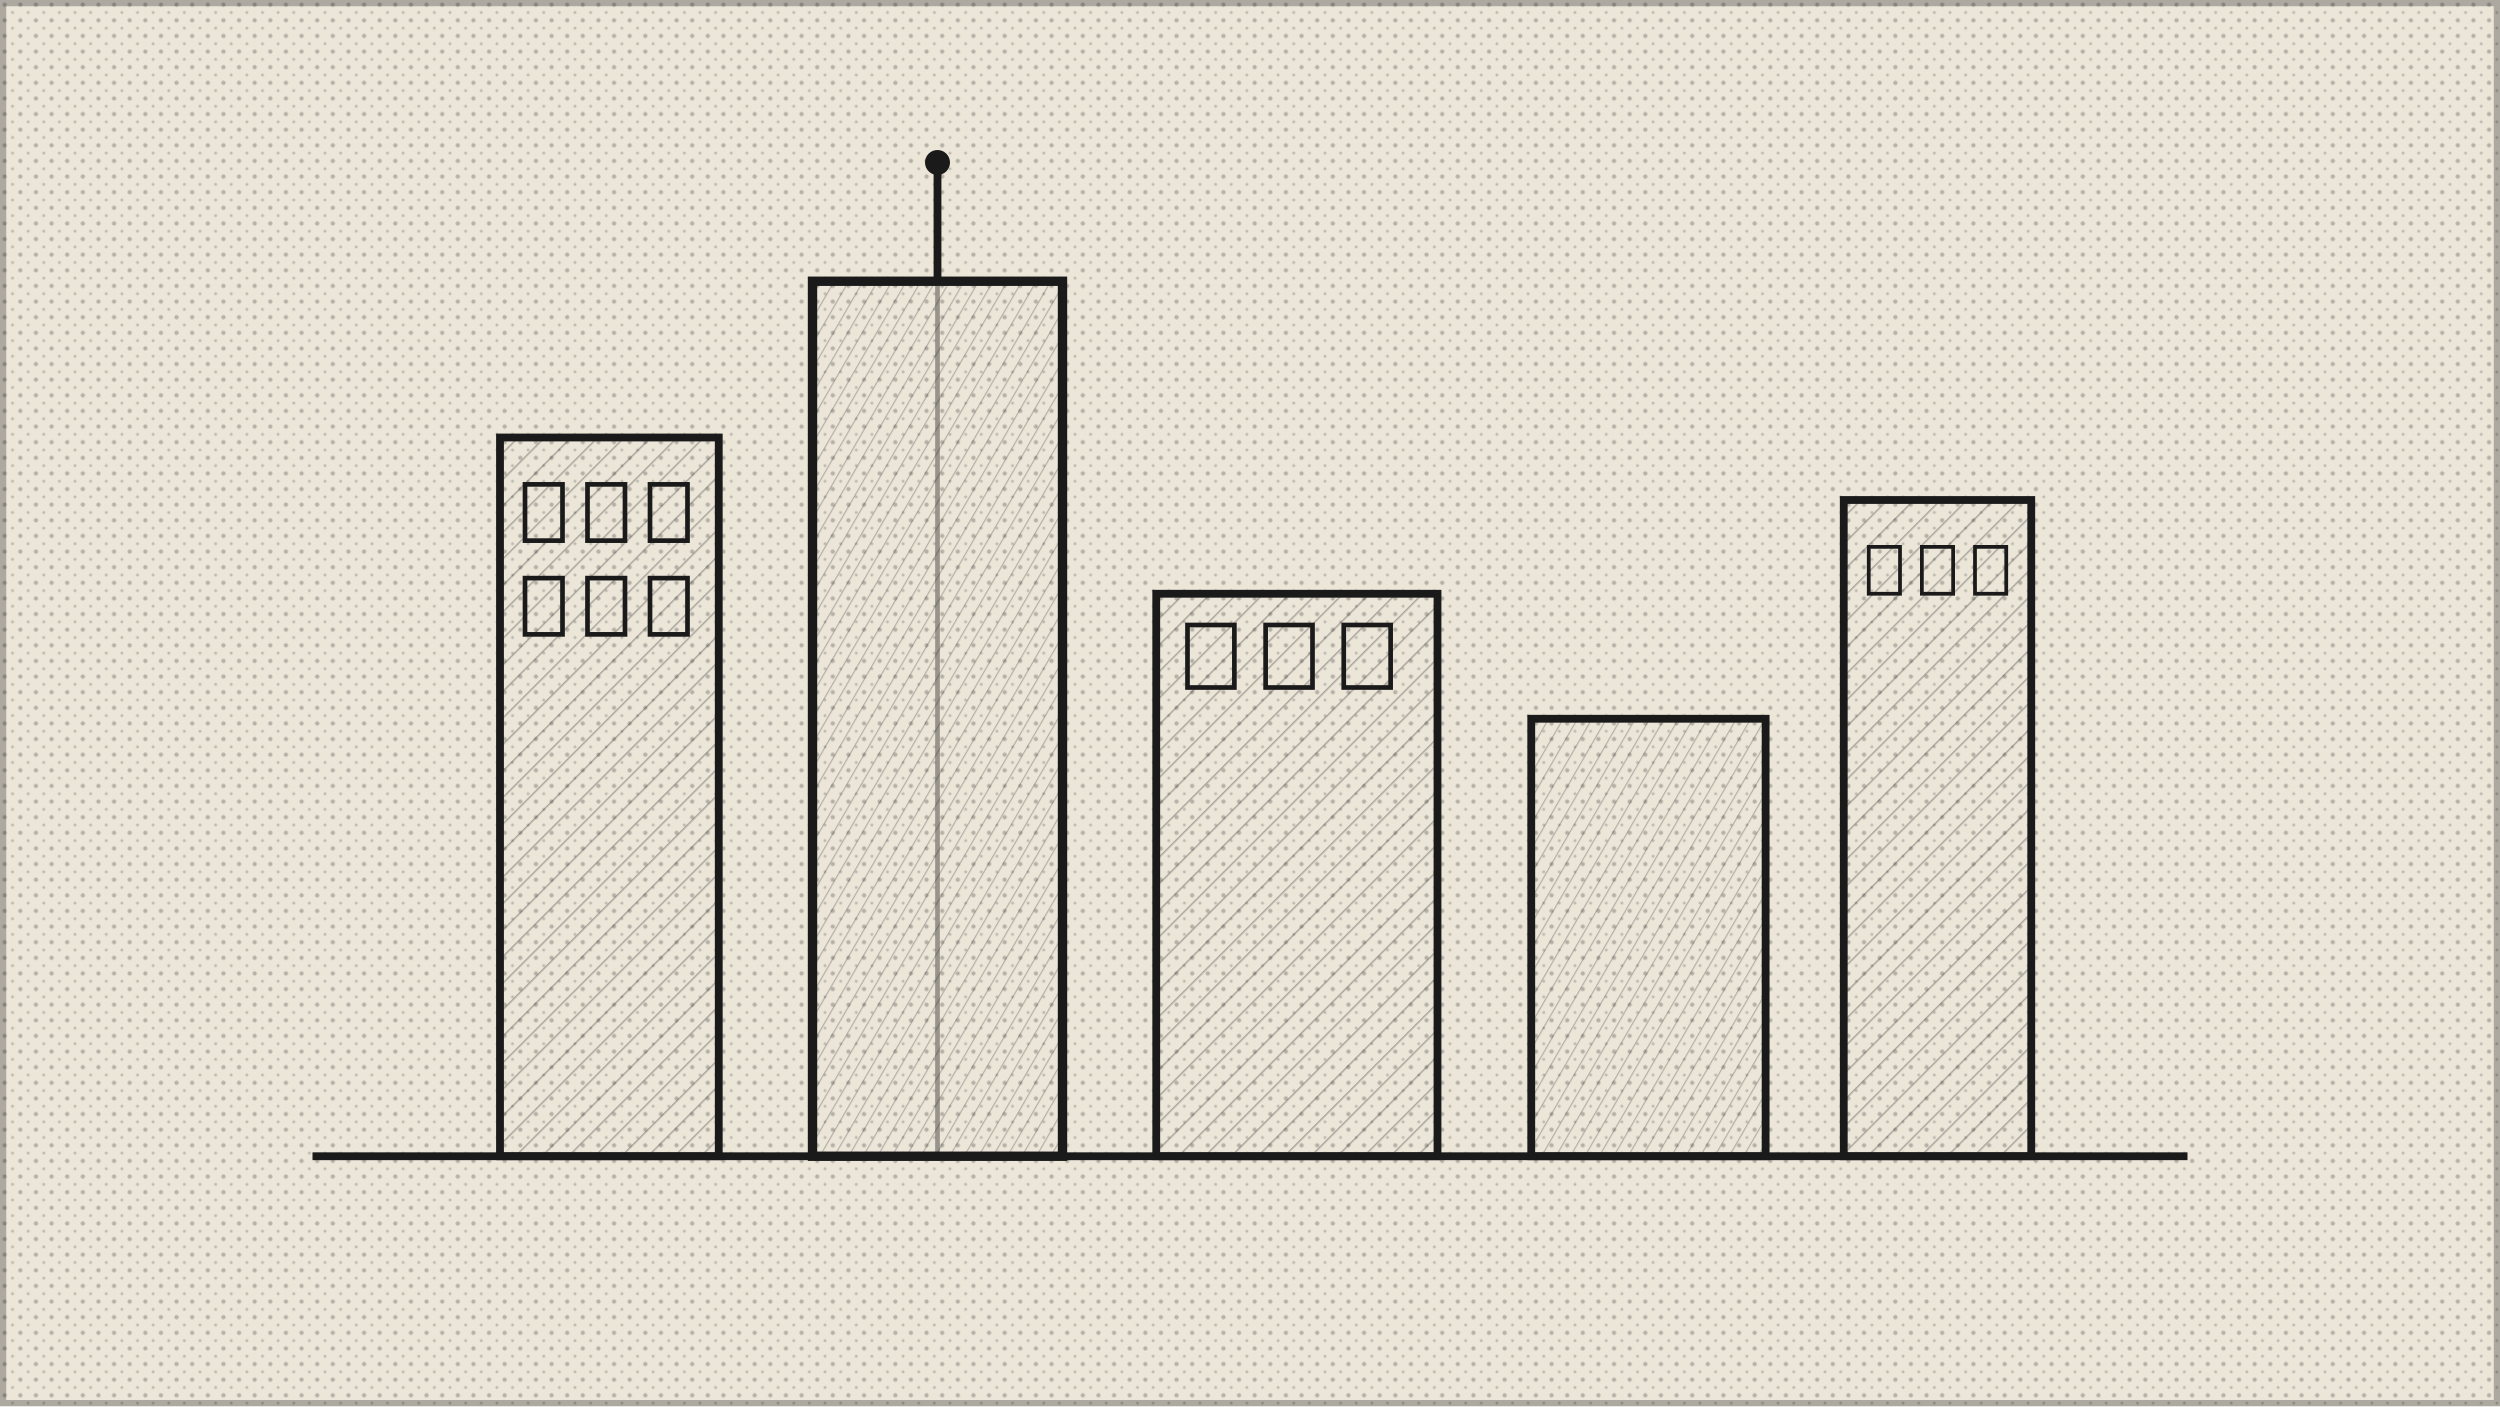
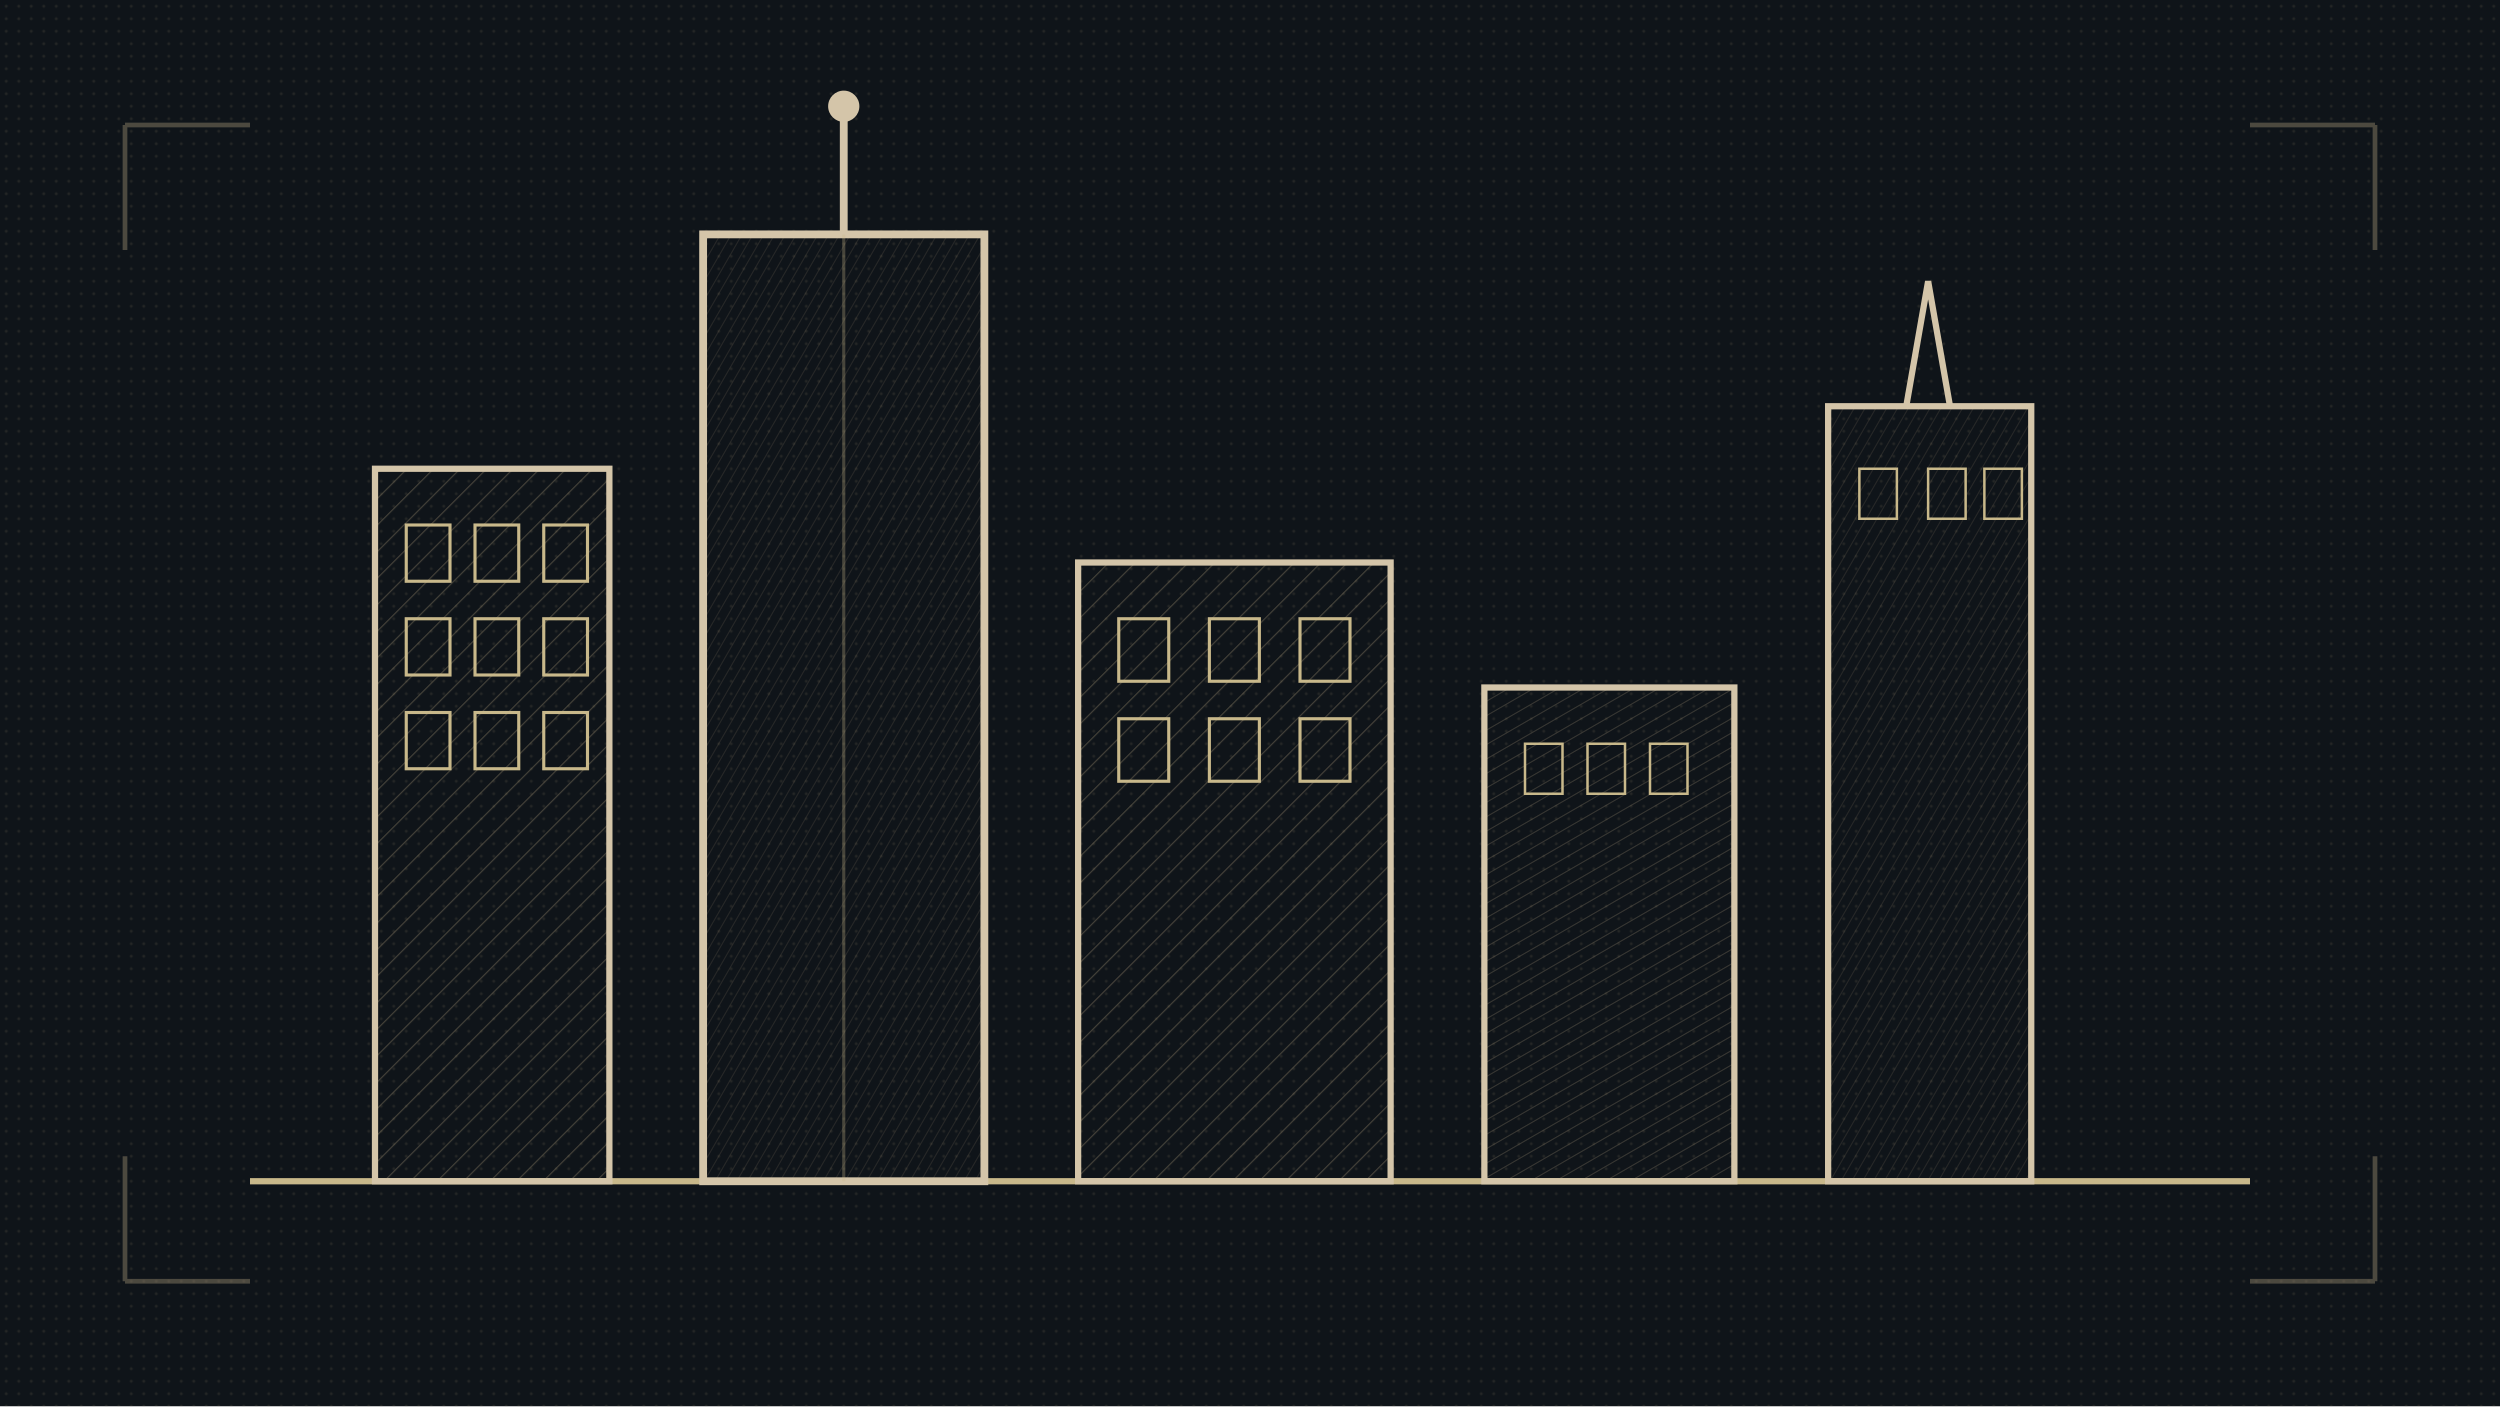
<svg xmlns="http://www.w3.org/2000/svg" viewBox="0 0 800 450" width="800" height="450">
  <defs>
    <pattern id="crosshatch" width="6" height="6" patternUnits="userSpaceOnUse" patternTransform="rotate(45)">
-       <line x1="0" y1="0" x2="0" y2="6" stroke="#1a1a1a" stroke-width="1" opacity="0.3" />
+       <line x1="0" y1="0" x2="0" y2="6" stroke="#8a7d65" stroke-width="0.8" opacity="0.4" />
    </pattern>
-     <pattern id="stipple" width="5" height="5" patternUnits="userSpaceOnUse">
-       <circle cx="1.5" cy="1.5" r="0.7" fill="#1a1a1a" opacity="0.25" />
-       <circle cx="4" cy="4" r="0.5" fill="#1a1a1a" opacity="0.2" />
+     <pattern id="stipple" width="4" height="4" patternUnits="userSpaceOnUse">
+       <circle cx="2" cy="2" r="0.5" fill="#8a7d65" opacity="0.15" />
    </pattern>
-     <pattern id="hatch" width="4" height="4" patternUnits="userSpaceOnUse" patternTransform="rotate(30)">
-       <line x1="0" y1="0" x2="0" y2="4" stroke="#1a1a1a" stroke-width="0.8" opacity="0.25" />
+     <pattern id="hatch" width="4" height="4" patternUnits="userSpaceOnUse" patternTransform="rotate(60)">
+       <line x1="0" y1="0" x2="0" y2="4" stroke="#8a7d65" stroke-width="0.6" opacity="0.35" />
+     </pattern>
+     <pattern id="engrave" width="3" height="3" patternUnits="userSpaceOnUse" patternTransform="rotate(30)">
+       <line x1="0" y1="0" x2="0" y2="3" stroke="#8a7d65" stroke-width="0.4" opacity="0.3" />
    </pattern>
  </defs>
-   <rect width="800" height="450" fill="#ece6d9" />
+   <rect width="800" height="450" fill="#0f1419" />
  <rect width="800" height="450" fill="url(#stipple)" />
-   <rect x="1" y="1" width="798" height="448" fill="none" stroke="#1a1a1a" stroke-width="2" opacity="0.3" />
-   <line x1="100" y1="370" x2="700" y2="370" stroke="#1a1a1a" stroke-width="2.5" />
-   <rect x="160" y="140" width="70" height="230" fill="url(#crosshatch)" stroke="#1a1a1a" stroke-width="2.5" />
-   <rect x="168" y="155" width="12" height="18" fill="none" stroke="#1a1a1a" stroke-width="1.5" />
-   <rect x="188" y="155" width="12" height="18" fill="none" stroke="#1a1a1a" stroke-width="1.5" />
-   <rect x="208" y="155" width="12" height="18" fill="none" stroke="#1a1a1a" stroke-width="1.5" />
-   <rect x="168" y="185" width="12" height="18" fill="none" stroke="#1a1a1a" stroke-width="1.5" />
-   <rect x="188" y="185" width="12" height="18" fill="none" stroke="#1a1a1a" stroke-width="1.5" />
-   <rect x="208" y="185" width="12" height="18" fill="none" stroke="#1a1a1a" stroke-width="1.5" />
-   <rect x="260" y="90" width="80" height="280" fill="url(#hatch)" stroke="#1a1a1a" stroke-width="3" />
-   <line x1="300" y1="90" x2="300" y2="370" stroke="#1a1a1a" stroke-width="1.5" opacity="0.4" />
-   <line x1="300" y1="90" x2="300" y2="55" stroke="#1a1a1a" stroke-width="2.5" />
-   <circle cx="300" cy="52" r="4" fill="#1a1a1a" />
-   <rect x="370" y="190" width="90" height="180" fill="url(#crosshatch)" stroke="#1a1a1a" stroke-width="2.5" />
-   <rect x="380" y="200" width="15" height="20" fill="none" stroke="#1a1a1a" stroke-width="1.5" />
-   <rect x="405" y="200" width="15" height="20" fill="none" stroke="#1a1a1a" stroke-width="1.5" />
-   <rect x="430" y="200" width="15" height="20" fill="none" stroke="#1a1a1a" stroke-width="1.5" />
-   <rect x="490" y="230" width="75" height="140" fill="url(#hatch)" stroke="#1a1a1a" stroke-width="2.5" />
-   <rect x="590" y="160" width="60" height="210" fill="url(#crosshatch)" stroke="#1a1a1a" stroke-width="2.5" />
-   <rect x="598" y="175" width="10" height="15" fill="none" stroke="#1a1a1a" stroke-width="1.2" />
-   <rect x="615" y="175" width="10" height="15" fill="none" stroke="#1a1a1a" stroke-width="1.2" />
-   <rect x="632" y="175" width="10" height="15" fill="none" stroke="#1a1a1a" stroke-width="1.2" />
+   <line x1="80" y1="378" x2="720" y2="378" stroke="#c8b88a" stroke-width="2" />
+   <rect x="120" y="150" width="75" height="228" fill="url(#crosshatch)" stroke="#d4c5a9" stroke-width="2" />
+   <rect x="130" y="168" width="14" height="18" fill="none" stroke="#c8b88a" stroke-width="1" />
+   <rect x="152" y="168" width="14" height="18" fill="none" stroke="#c8b88a" stroke-width="1" />
+   <rect x="174" y="168" width="14" height="18" fill="none" stroke="#c8b88a" stroke-width="1" />
+   <rect x="130" y="198" width="14" height="18" fill="none" stroke="#c8b88a" stroke-width="1" />
+   <rect x="152" y="198" width="14" height="18" fill="none" stroke="#c8b88a" stroke-width="1" />
+   <rect x="174" y="198" width="14" height="18" fill="none" stroke="#c8b88a" stroke-width="1" />
+   <rect x="130" y="228" width="14" height="18" fill="none" stroke="#c8b88a" stroke-width="1" />
+   <rect x="152" y="228" width="14" height="18" fill="none" stroke="#c8b88a" stroke-width="1" />
+   <rect x="174" y="228" width="14" height="18" fill="none" stroke="#c8b88a" stroke-width="1" />
+   <rect x="225" y="75" width="90" height="303" fill="url(#engrave)" stroke="#d4c5a9" stroke-width="2.5" />
+   <line x1="270" y1="75" x2="270" y2="378" stroke="#c8b88a" stroke-width="1" opacity="0.3" />
+   <line x1="270" y1="75" x2="270" y2="38" stroke="#d4c5a9" stroke-width="2.5" />
+   <circle cx="270" cy="34" r="5" fill="#d4c5a9" />
+   <rect x="345" y="180" width="100" height="198" fill="url(#crosshatch)" stroke="#d4c5a9" stroke-width="2" />
+   <rect x="358" y="198" width="16" height="20" fill="none" stroke="#c8b88a" stroke-width="1" />
+   <rect x="387" y="198" width="16" height="20" fill="none" stroke="#c8b88a" stroke-width="1" />
+   <rect x="416" y="198" width="16" height="20" fill="none" stroke="#c8b88a" stroke-width="1" />
+   <rect x="358" y="230" width="16" height="20" fill="none" stroke="#c8b88a" stroke-width="1" />
+   <rect x="387" y="230" width="16" height="20" fill="none" stroke="#c8b88a" stroke-width="1" />
+   <rect x="416" y="230" width="16" height="20" fill="none" stroke="#c8b88a" stroke-width="1" />
+   <rect x="475" y="220" width="80" height="158" fill="url(#hatch)" stroke="#d4c5a9" stroke-width="2" />
+   <rect x="488" y="238" width="12" height="16" fill="none" stroke="#c8b88a" stroke-width="0.8" />
+   <rect x="508" y="238" width="12" height="16" fill="none" stroke="#c8b88a" stroke-width="0.8" />
+   <rect x="528" y="238" width="12" height="16" fill="none" stroke="#c8b88a" stroke-width="0.8" />
+   <rect x="585" y="130" width="65" height="248" fill="url(#engrave)" stroke="#d4c5a9" stroke-width="2" />
+   <path d="M 610 130 L 617 90 L 624 130" fill="none" stroke="#d4c5a9" stroke-width="2" />
+   <rect x="595" y="150" width="12" height="16" fill="none" stroke="#c8b88a" stroke-width="0.8" />
+   <rect x="617" y="150" width="12" height="16" fill="none" stroke="#c8b88a" stroke-width="0.8" />
+   <rect x="635" y="150" width="12" height="16" fill="none" stroke="#c8b88a" stroke-width="0.8" />
+   <path d="M 40 40 L 80 40 M 40 40 L 40 80" stroke="#8a7d65" stroke-width="1.5" opacity="0.5" />
+   <path d="M 760 40 L 720 40 M 760 40 L 760 80" stroke="#8a7d65" stroke-width="1.5" opacity="0.5" />
+   <path d="M 40 410 L 80 410 M 40 410 L 40 370" stroke="#8a7d65" stroke-width="1.5" opacity="0.5" />
+   <path d="M 760 410 L 720 410 M 760 410 L 760 370" stroke="#8a7d65" stroke-width="1.5" opacity="0.5" />
</svg>
